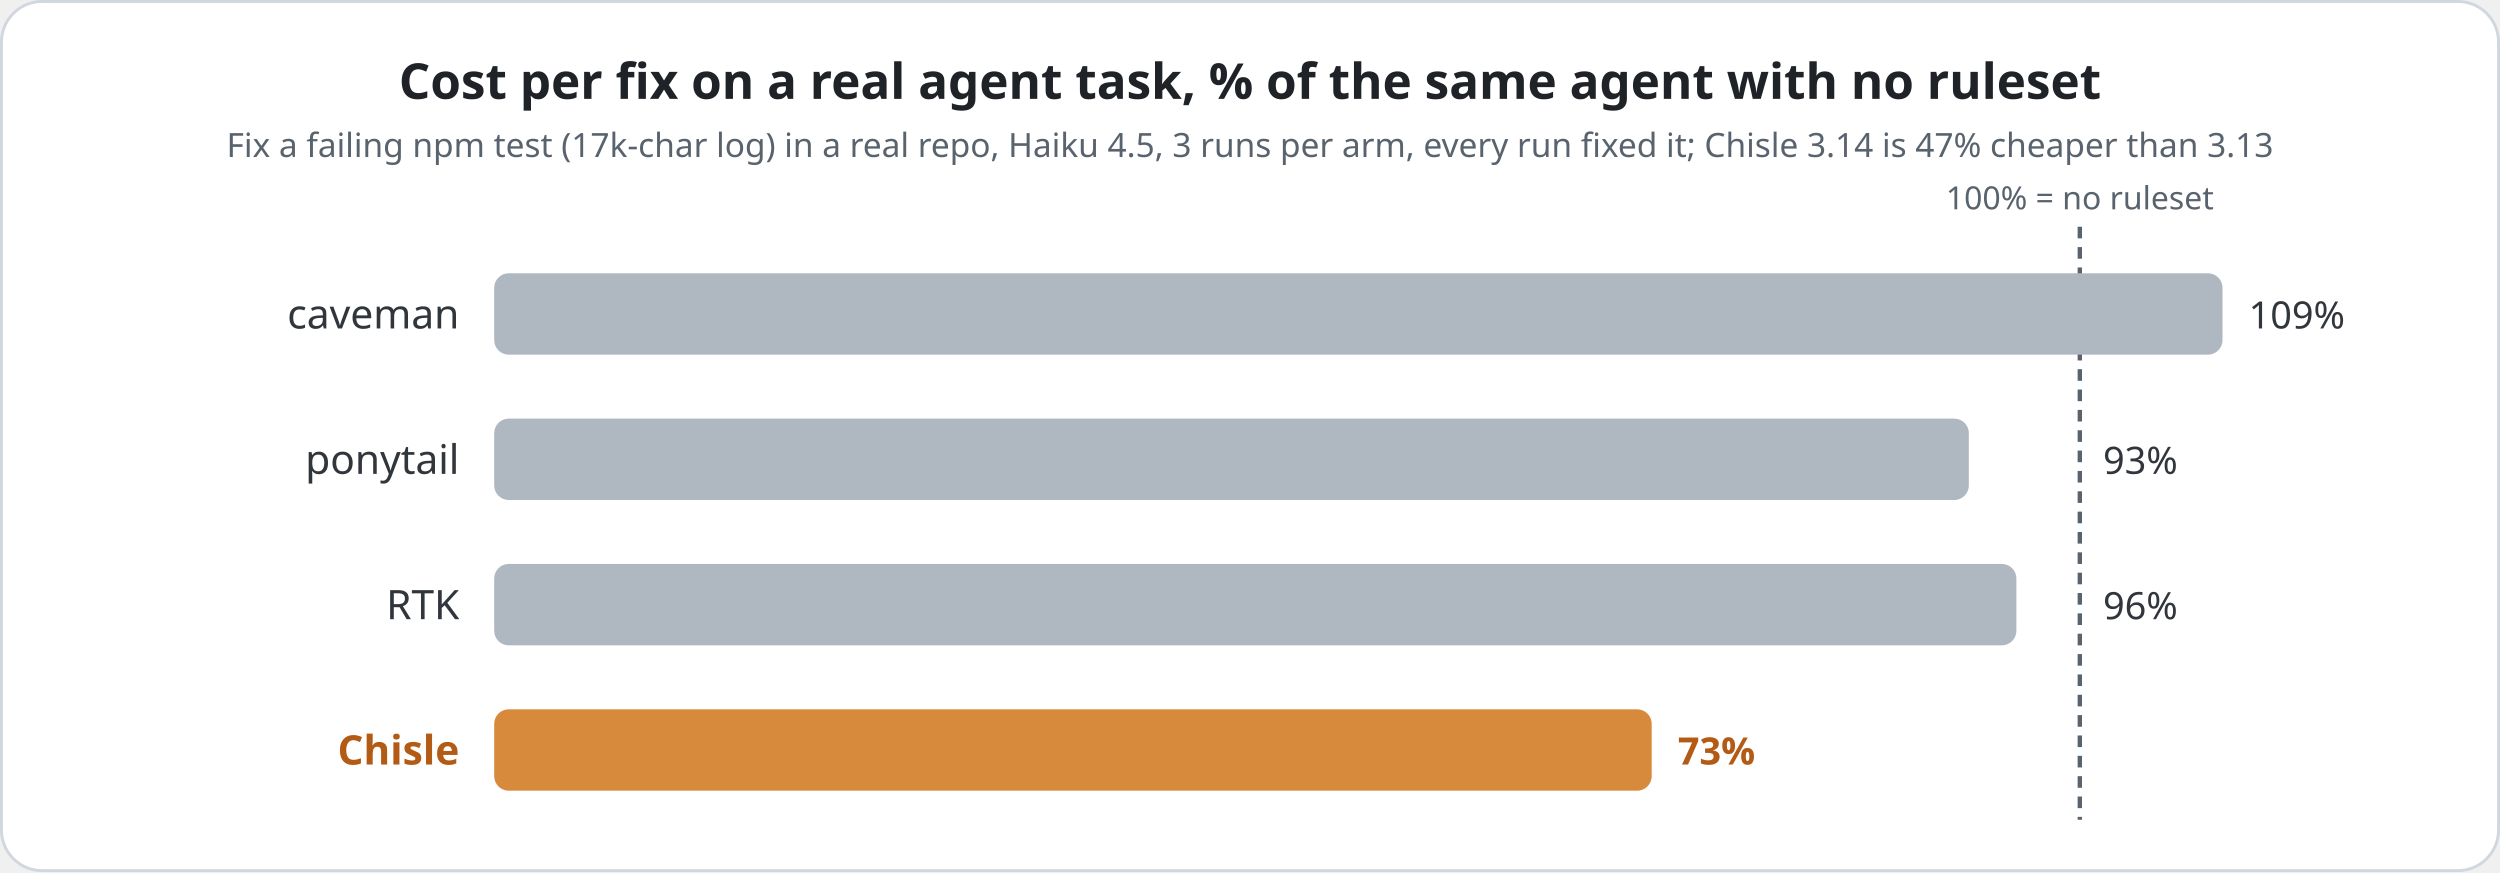
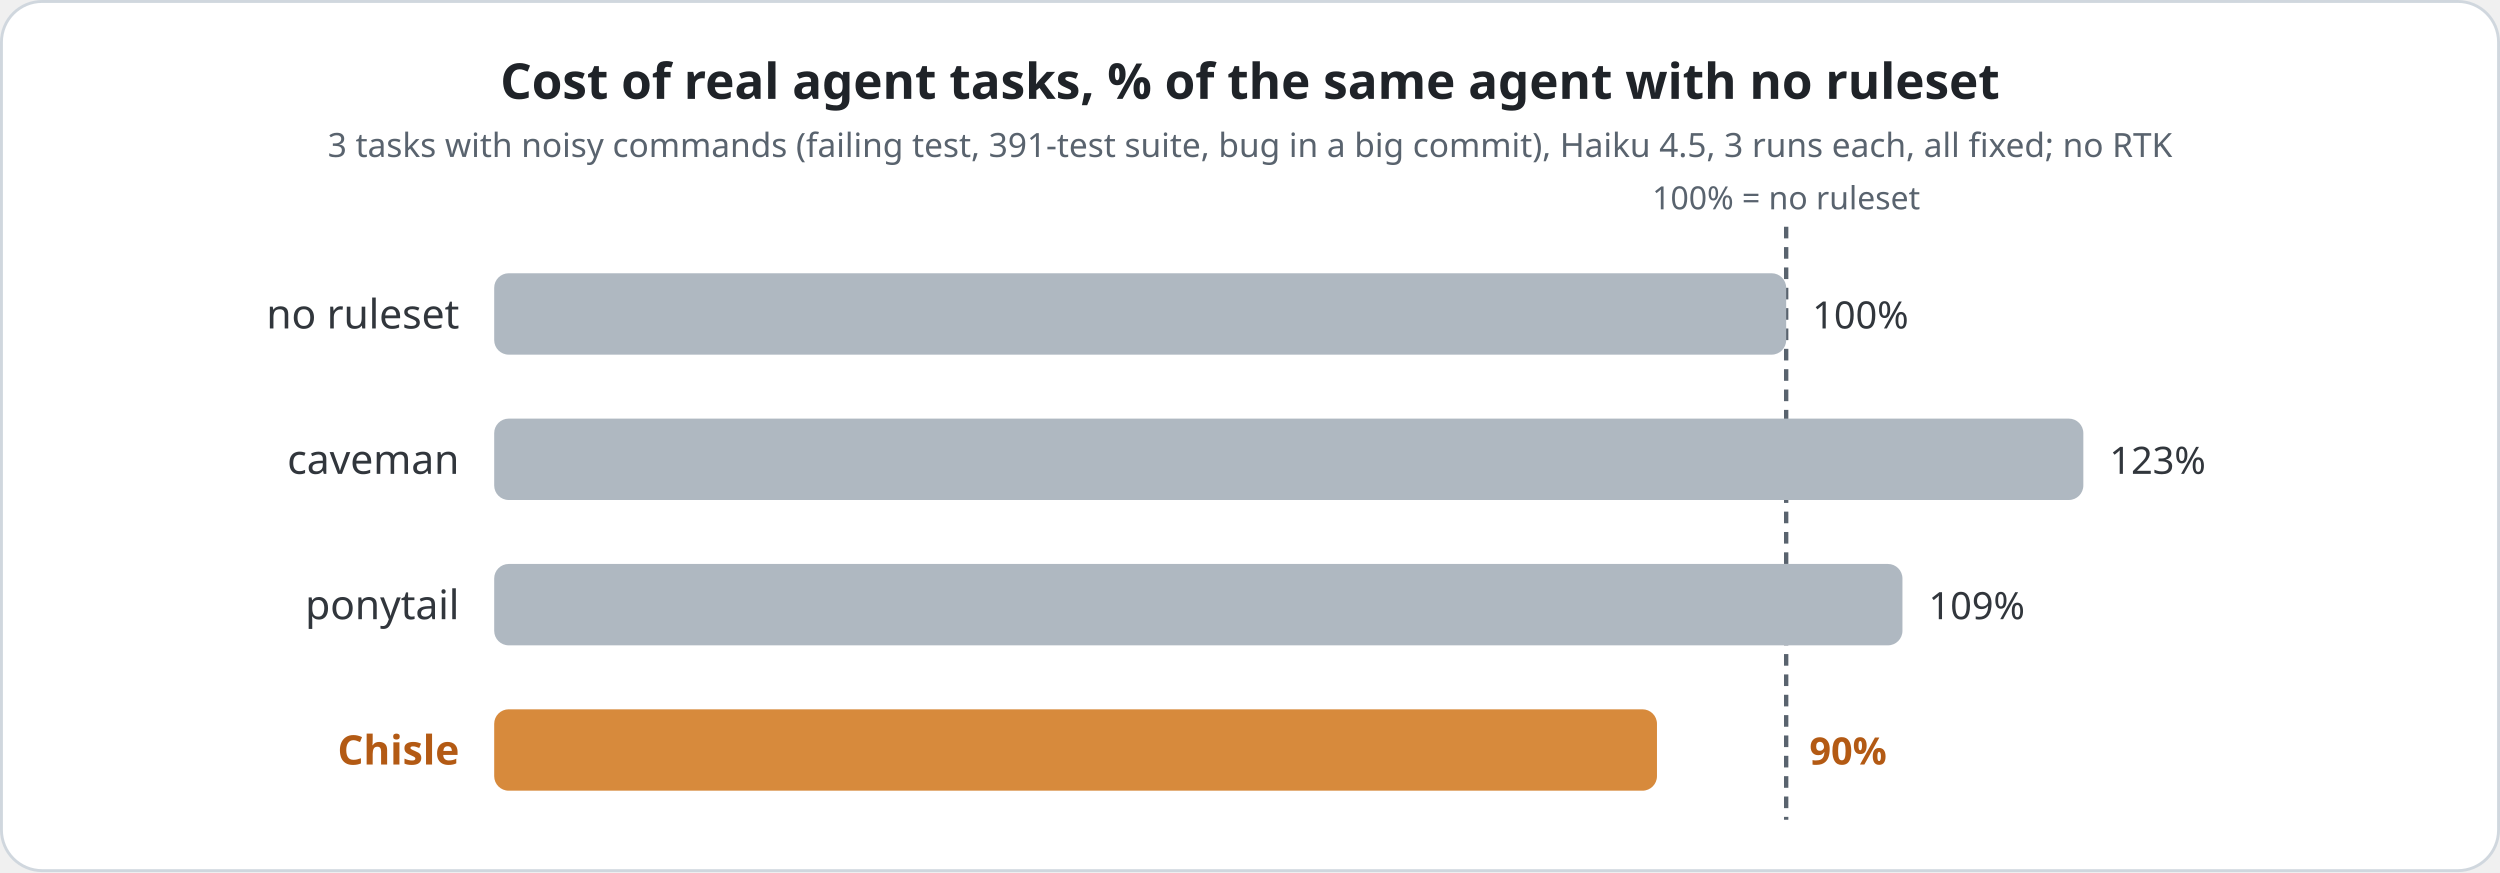
- <svg xmlns="http://www.w3.org/2000/svg" width="860" height="300" viewBox="0 0 860 300" font-family="-apple-system,BlinkMacSystemFont,'Segoe UI','Noto Sans',Helvetica,Arial,sans-serif" role="img" aria-label="Cost per fix on a real agent task, fixing a failing npm test, as percent of the same agent with no ruleset. Chisle 3.14 is 47% cheaper than 3.13. caveman 109%, ponytail 93%, RTK 96%, Chisle 73%.">
+ <svg xmlns="http://www.w3.org/2000/svg" width="860" height="300" viewBox="0 0 860 300" font-family="-apple-system,BlinkMacSystemFont,'Segoe UI','Noto Sans',Helvetica,Arial,sans-serif" role="img" aria-label="Total cost of 3 real agent tasks with noisy commands, as percent of the same agent with no ruleset, no RTK in any arm. no ruleset 100%, caveman 123%, ponytail 109%, Chisle 90%.">
  <rect x="0.5" y="0.5" width="859" height="299" rx="14" fill="#ffffff" stroke="#d0d7de" />
-   <text x="430" y="34" font-size="17" font-weight="700" fill="#1f2328" text-anchor="middle">Cost per fix on a real agent task, % of the same agent with no ruleset</text>
-   <text x="430" y="54" font-size="11.5" fill="#59636e" text-anchor="middle">Fix a failing npm test (17k-char log) in a real repo, Haiku 4.5, 3 runs per arm, every run fixed it; Chisle 3.14 is 47% cheaper than 3.13</text>
-   <line x1="715.455" y1="78" x2="715.455" y2="282" stroke="#59636e" stroke-width="1.5" stroke-dasharray="4 3" />
-   <text x="715.455" y="72" font-size="11" fill="#59636e" text-anchor="middle">100% = no ruleset</text>
-   <text x="158" y="113" font-size="14" fill="#31363c" text-anchor="end">caveman</text>
-   <rect x="170" y="94" width="594.545" height="28" rx="5" fill="#afb8c1">
-     <animate attributeName="width" values="0;594.545" dur="0.9s" begin="0.00s" fill="freeze" calcMode="spline" keySplines="0.2 0.7 0.2 1" />
+   <text x="430" y="34" font-size="17" font-weight="700" fill="#1f2328" text-anchor="middle">Cost of real agent tasks, % of the same agent with no ruleset</text>
+   <text x="430" y="54" font-size="11.5" fill="#59636e" text-anchor="middle">3 tasks with noisy commands (failing test, 391-test suite, bug in a big commit), Haiku 4.5, 3 runs each, all fixed; no RTK</text>
+   <line x1="614.444" y1="78" x2="614.444" y2="282" stroke="#59636e" stroke-width="1.5" stroke-dasharray="4 3" />
+   <text x="614.444" y="72" font-size="11" fill="#59636e" text-anchor="middle">100% = no ruleset</text>
+   <text x="158" y="113" font-size="14" fill="#31363c" text-anchor="end">no ruleset</text>
+   <rect x="170" y="94" width="444.444" height="28" rx="5" fill="#afb8c1">
+     <animate attributeName="width" values="0;444.444" dur="0.9s" begin="0.00s" fill="freeze" calcMode="spline" keySplines="0.2 0.7 0.2 1" />
  </rect>
-   <text x="773.545" y="113" font-size="13" fill="#31363c">109%</text>
-   <text x="158" y="163" font-size="14" fill="#31363c" text-anchor="end">ponytail</text>
-   <rect x="170" y="144" width="507.273" height="28" rx="5" fill="#afb8c1">
-     <animate attributeName="width" values="0;507.273" dur="0.9s" begin="0.12s" fill="freeze" calcMode="spline" keySplines="0.2 0.7 0.2 1" />
+   <text x="623.444" y="113" font-size="13" fill="#31363c">100%</text>
+   <text x="158" y="163" font-size="14" fill="#31363c" text-anchor="end">caveman</text>
+   <rect x="170" y="144" width="546.667" height="28" rx="5" fill="#afb8c1">
+     <animate attributeName="width" values="0;546.667" dur="0.9s" begin="0.12s" fill="freeze" calcMode="spline" keySplines="0.2 0.7 0.2 1" />
  </rect>
-   <text x="723.455" y="163" font-size="13" fill="#31363c">93%</text>
-   <text x="158" y="213" font-size="14" fill="#31363c" text-anchor="end">RTK</text>
-   <rect x="170" y="194" width="523.636" height="28" rx="5" fill="#afb8c1">
-     <animate attributeName="width" values="0;523.636" dur="0.9s" begin="0.24s" fill="freeze" calcMode="spline" keySplines="0.2 0.7 0.2 1" />
+   <text x="725.667" y="163" font-size="13" fill="#31363c">123%</text>
+   <text x="158" y="213" font-size="14" fill="#31363c" text-anchor="end">ponytail</text>
+   <rect x="170" y="194" width="484.444" height="28" rx="5" fill="#afb8c1">
+     <animate attributeName="width" values="0;484.444" dur="0.9s" begin="0.24s" fill="freeze" calcMode="spline" keySplines="0.2 0.7 0.2 1" />
  </rect>
-   <text x="723.455" y="213" font-size="13" fill="#31363c">96%</text>
+   <text x="663.444" y="213" font-size="13" fill="#31363c">109%</text>
  <text x="158" y="263" font-size="14" fill="#b35a14" text-anchor="end" font-weight="700">Chisle</text>
-   <rect x="170" y="244" width="398.182" height="28" rx="5" fill="#d78a3c">
-     <animate attributeName="width" values="0;398.182" dur="0.9s" begin="0.36s" fill="freeze" calcMode="spline" keySplines="0.2 0.7 0.2 1" />
+   <rect x="170" y="244" width="400" height="28" rx="5" fill="#d78a3c">
+     <animate attributeName="width" values="0;400" dur="0.9s" begin="0.36s" fill="freeze" calcMode="spline" keySplines="0.2 0.7 0.2 1" />
  </rect>
-   <text x="577.182" y="263" font-size="13" fill="#b35a14" font-weight="700">73%</text>
+   <text x="622.444" y="263" font-size="13" fill="#b35a14" font-weight="700">90%</text>
</svg>
